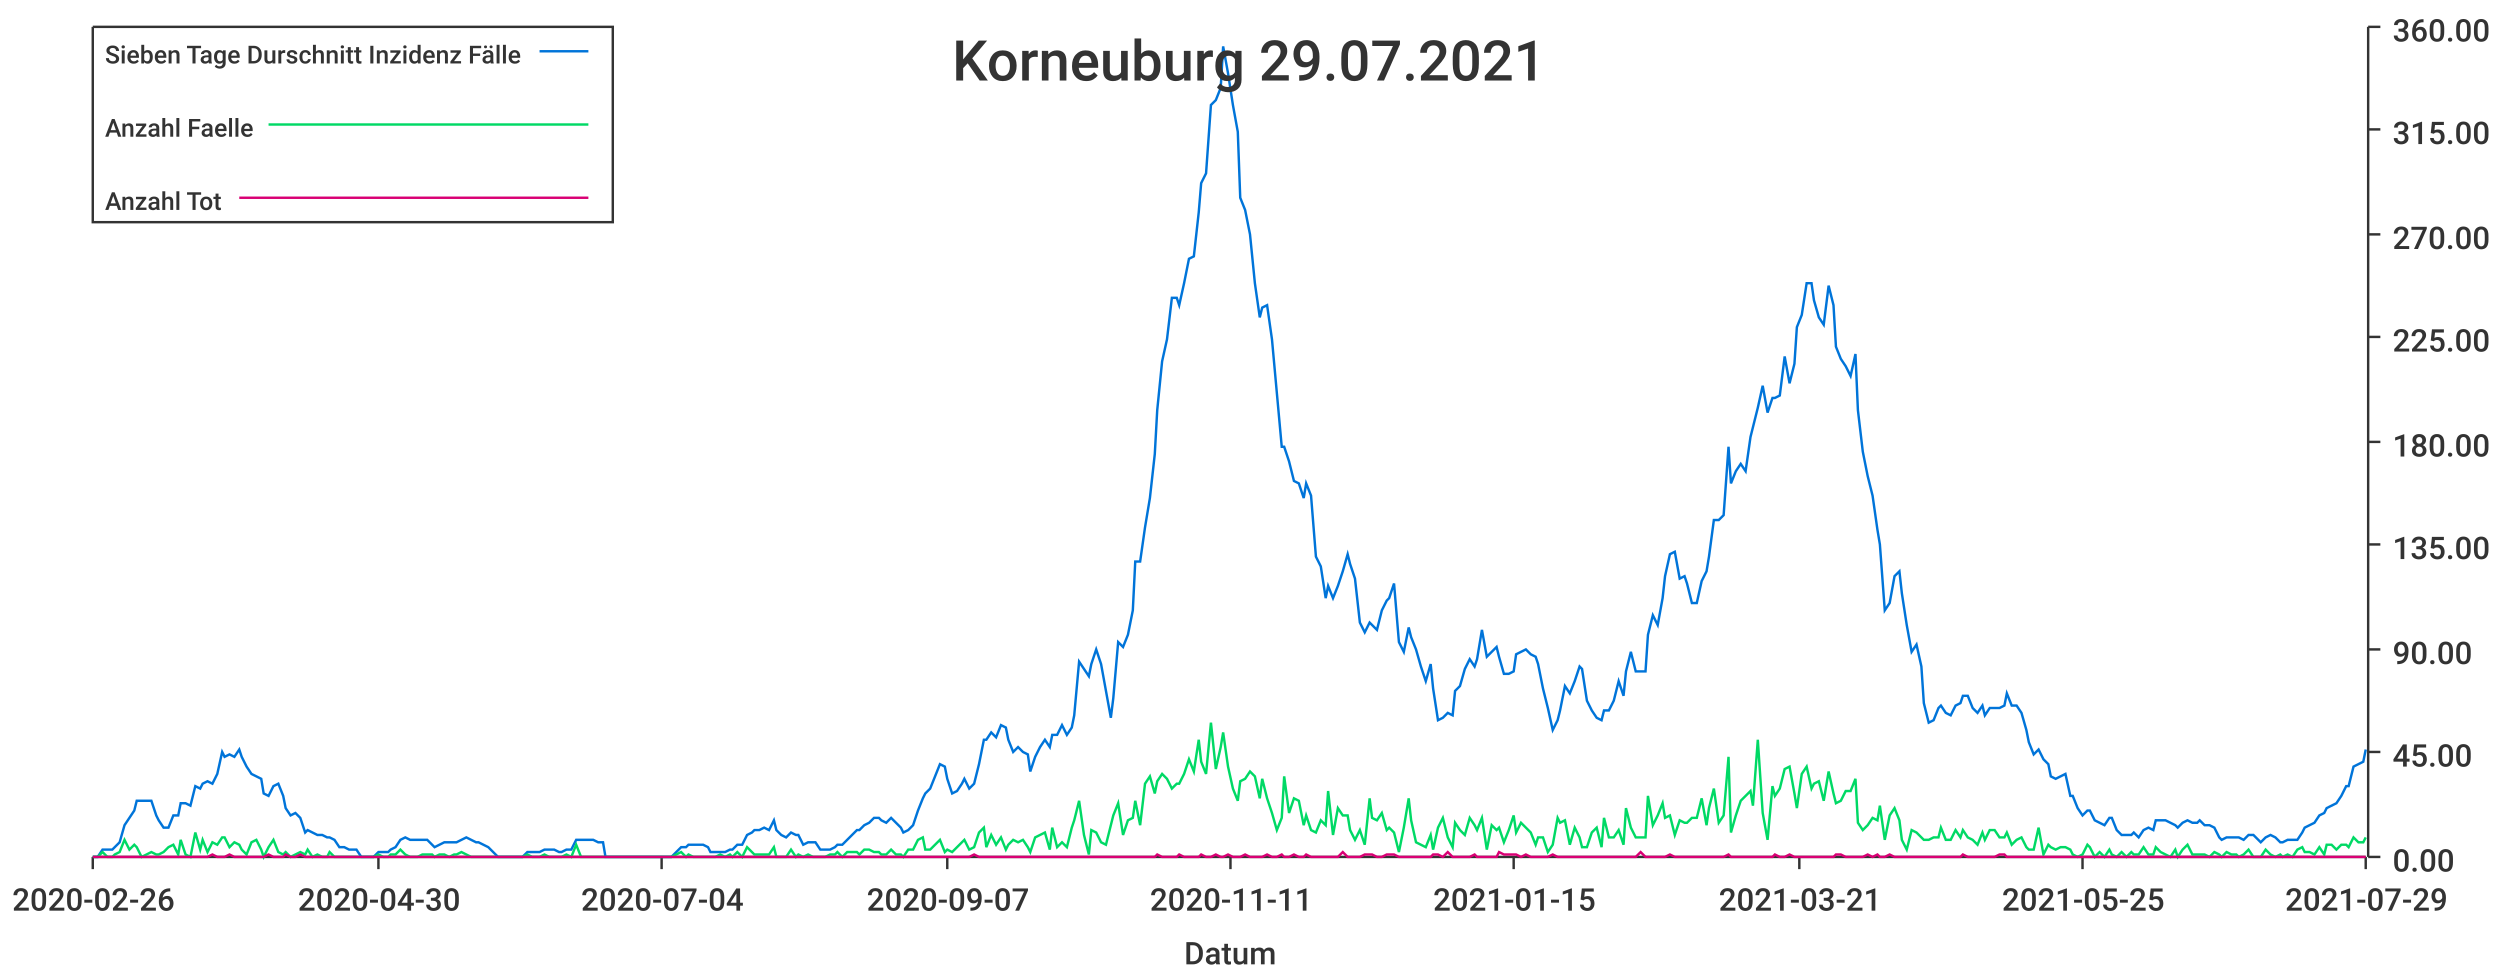
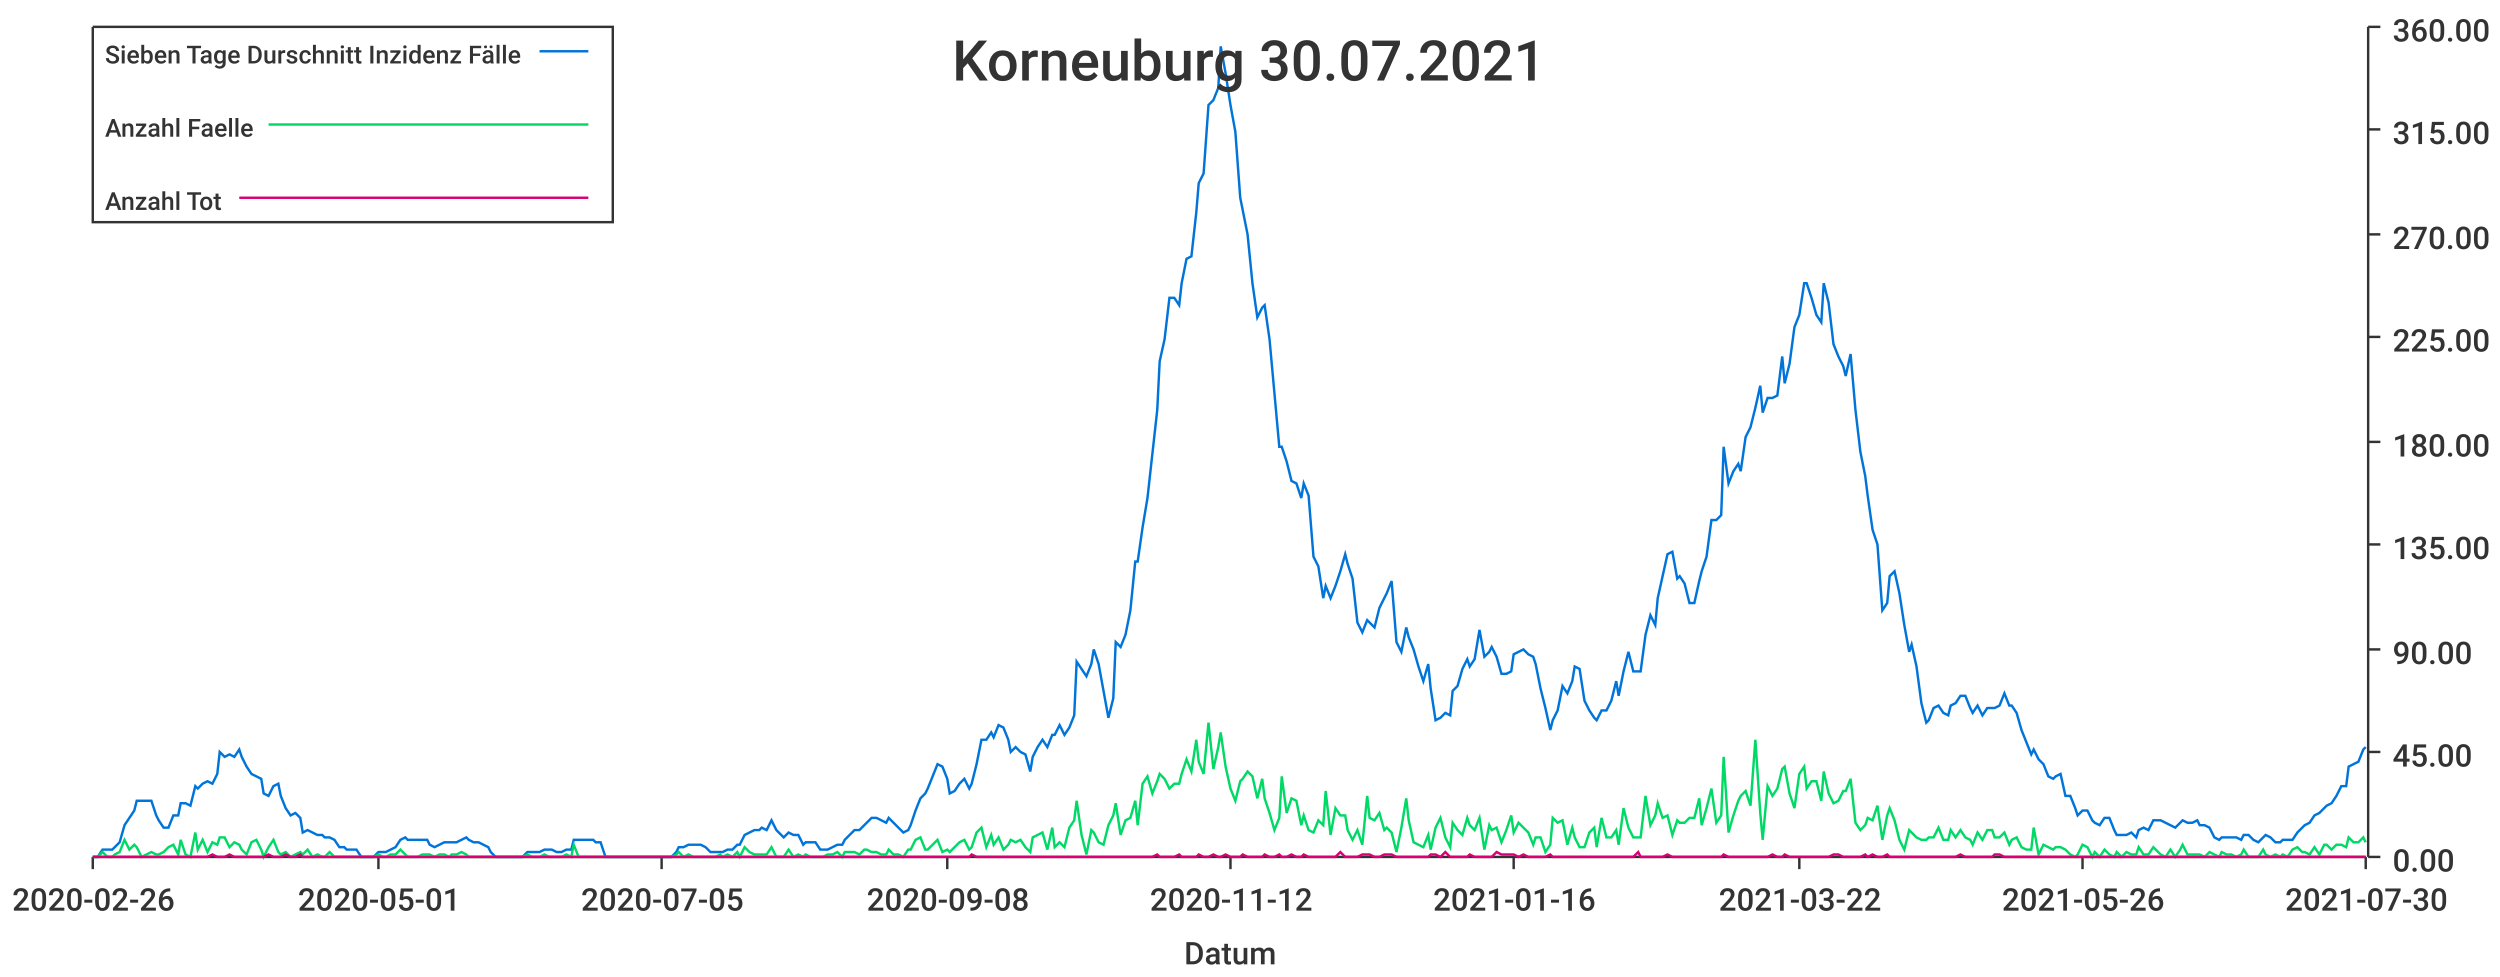
<svg xmlns="http://www.w3.org/2000/svg" width="1024" height="400">\n<path d="M 0 0 L 1024 0 L 1024 400 L 0 400 L 0 0" style="stroke-width:0;stroke:rgba(255,255,255,1.0);fill:rgba(255,255,255,1.0)" />
  <path d="M 38 11 L 969 11 L 969 351 L 38 351 L 38 11" style="stroke-width:0;stroke:rgba(255,255,255,1.0);fill:rgba(255,255,255,1.0)" />
  <path d="M 38 351 L 969 351" style="stroke-width:1;stroke:rgba(51,51,51,1.0);fill:none" />
  <path d="M 38 351 L 38 356" style="stroke-width:1;stroke:rgba(51,51,51,1.0);fill:none" />
  <text x="5" y="373" style="stroke-width:0;stroke:none;fill:rgba(51,51,51,1.0);font-size:12.8px;font-family:'Roboto Medium',sans-serif">2020-02-26</text>
  <path d="M 155 351 L 155 356" style="stroke-width:1;stroke:rgba(51,51,51,1.0);fill:none" />
-   <text x="122" y="373" style="stroke-width:0;stroke:none;fill:rgba(51,51,51,1.0);font-size:12.8px;font-family:'Roboto Medium',sans-serif">2020-04-30</text>
+   <text x="122" y="373" style="stroke-width:0;stroke:none;fill:rgba(51,51,51,1.0);font-size:12.8px;font-family:'Roboto Medium',sans-serif">2020-05-01</text>
  <path d="M 271 351 L 271 356" style="stroke-width:1;stroke:rgba(51,51,51,1.0);fill:none" />
-   <text x="238" y="373" style="stroke-width:0;stroke:none;fill:rgba(51,51,51,1.0);font-size:12.8px;font-family:'Roboto Medium',sans-serif">2020-07-04</text>
+   <text x="238" y="373" style="stroke-width:0;stroke:none;fill:rgba(51,51,51,1.0);font-size:12.8px;font-family:'Roboto Medium',sans-serif">2020-07-05</text>
  <path d="M 388 351 L 388 356" style="stroke-width:1;stroke:rgba(51,51,51,1.0);fill:none" />
-   <text x="355" y="373" style="stroke-width:0;stroke:none;fill:rgba(51,51,51,1.0);font-size:12.8px;font-family:'Roboto Medium',sans-serif">2020-09-07</text>
+   <text x="355" y="373" style="stroke-width:0;stroke:none;fill:rgba(51,51,51,1.0);font-size:12.8px;font-family:'Roboto Medium',sans-serif">2020-09-08</text>
  <path d="M 504 351 L 504 356" style="stroke-width:1;stroke:rgba(51,51,51,1.0);fill:none" />
-   <text x="471" y="373" style="stroke-width:0;stroke:none;fill:rgba(51,51,51,1.0);font-size:12.8px;font-family:'Roboto Medium',sans-serif">2020-11-11</text>
+   <text x="471" y="373" style="stroke-width:0;stroke:none;fill:rgba(51,51,51,1.0);font-size:12.8px;font-family:'Roboto Medium',sans-serif">2020-11-12</text>
  <path d="M 620 351 L 620 356" style="stroke-width:1;stroke:rgba(51,51,51,1.0);fill:none" />
-   <text x="587" y="373" style="stroke-width:0;stroke:none;fill:rgba(51,51,51,1.0);font-size:12.8px;font-family:'Roboto Medium',sans-serif">2021-01-15</text>
+   <text x="587" y="373" style="stroke-width:0;stroke:none;fill:rgba(51,51,51,1.0);font-size:12.8px;font-family:'Roboto Medium',sans-serif">2021-01-16</text>
  <path d="M 737 351 L 737 356" style="stroke-width:1;stroke:rgba(51,51,51,1.0);fill:none" />
-   <text x="704" y="373" style="stroke-width:0;stroke:none;fill:rgba(51,51,51,1.0);font-size:12.8px;font-family:'Roboto Medium',sans-serif">2021-03-21</text>
+   <text x="704" y="373" style="stroke-width:0;stroke:none;fill:rgba(51,51,51,1.0);font-size:12.8px;font-family:'Roboto Medium',sans-serif">2021-03-22</text>
  <path d="M 853 351 L 853 356" style="stroke-width:1;stroke:rgba(51,51,51,1.0);fill:none" />
-   <text x="820" y="373" style="stroke-width:0;stroke:none;fill:rgba(51,51,51,1.0);font-size:12.8px;font-family:'Roboto Medium',sans-serif">2021-05-25</text>
+   <text x="820" y="373" style="stroke-width:0;stroke:none;fill:rgba(51,51,51,1.0);font-size:12.8px;font-family:'Roboto Medium',sans-serif">2021-05-26</text>
  <path d="M 969 351 L 969 356" style="stroke-width:1;stroke:rgba(51,51,51,1.0);fill:none" />
-   <text x="936" y="373" style="stroke-width:0;stroke:none;fill:rgba(51,51,51,1.0);font-size:12.8px;font-family:'Roboto Medium',sans-serif">2021-07-29</text>
+   <text x="936" y="373" style="stroke-width:0;stroke:none;fill:rgba(51,51,51,1.0);font-size:12.8px;font-family:'Roboto Medium',sans-serif">2021-07-30</text>
  <text x="485" y="395" style="stroke-width:0;stroke:none;fill:rgba(51,51,51,1.0);font-size:12.8px;font-family:'Roboto Medium',sans-serif">Datum</text>
  <path d="M 970 351 L 970 11" style="stroke-width:1;stroke:rgba(51,51,51,1.0);fill:none" />
  <path d="M 970 351 L 975 351" style="stroke-width:1;stroke:rgba(51,51,51,1.0);fill:none" />
  <text x="980" y="357" style="stroke-width:0;stroke:none;fill:rgba(51,51,51,1.0);font-size:12.8px;font-family:'Roboto Medium',sans-serif">0.00</text>
  <path d="M 970 308 L 975 308" style="stroke-width:1;stroke:rgba(51,51,51,1.0);fill:none" />
  <text x="980" y="314" style="stroke-width:0;stroke:none;fill:rgba(51,51,51,1.0);font-size:12.8px;font-family:'Roboto Medium',sans-serif">45.00</text>
  <path d="M 970 266 L 975 266" style="stroke-width:1;stroke:rgba(51,51,51,1.0);fill:none" />
  <text x="980" y="272" style="stroke-width:0;stroke:none;fill:rgba(51,51,51,1.0);font-size:12.8px;font-family:'Roboto Medium',sans-serif">90.00</text>
  <path d="M 970 223 L 975 223" style="stroke-width:1;stroke:rgba(51,51,51,1.0);fill:none" />
  <text x="980" y="229" style="stroke-width:0;stroke:none;fill:rgba(51,51,51,1.0);font-size:12.8px;font-family:'Roboto Medium',sans-serif">135.00</text>
  <path d="M 970 181 L 975 181" style="stroke-width:1;stroke:rgba(51,51,51,1.0);fill:none" />
  <text x="980" y="187" style="stroke-width:0;stroke:none;fill:rgba(51,51,51,1.0);font-size:12.8px;font-family:'Roboto Medium',sans-serif">180.00</text>
  <path d="M 970 138 L 975 138" style="stroke-width:1;stroke:rgba(51,51,51,1.0);fill:none" />
  <text x="980" y="144" style="stroke-width:0;stroke:none;fill:rgba(51,51,51,1.0);font-size:12.8px;font-family:'Roboto Medium',sans-serif">225.00</text>
  <path d="M 970 96 L 975 96" style="stroke-width:1;stroke:rgba(51,51,51,1.0);fill:none" />
  <text x="980" y="102" style="stroke-width:0;stroke:none;fill:rgba(51,51,51,1.0);font-size:12.8px;font-family:'Roboto Medium',sans-serif">270.00</text>
  <path d="M 970 53 L 975 53" style="stroke-width:1;stroke:rgba(51,51,51,1.0);fill:none" />
  <text x="980" y="59" style="stroke-width:0;stroke:none;fill:rgba(51,51,51,1.0);font-size:12.8px;font-family:'Roboto Medium',sans-serif">315.00</text>
  <path d="M 970 11 L 975 11" style="stroke-width:1;stroke:rgba(51,51,51,1.0);fill:none" />
  <text x="980" y="17" style="stroke-width:0;stroke:none;fill:rgba(51,51,51,1.0);font-size:12.8px;font-family:'Roboto Medium',sans-serif">360.00</text>
-   <path d="M 38 351 L 40 351 L 42 348 L 44 348 L 46 348 L 47 347 L 49 345 L 51 338 L 53 335 L 55 332 L 56 328 L 58 328 L 60 328 L 62 328 L 64 334 L 65 336 L 67 339 L 69 339 L 71 334 L 73 334 L 74 329 L 76 329 L 78 330 L 80 322 L 82 323 L 83 321 L 85 320 L 87 321 L 89 317 L 91 308 L 92 310 L 94 309 L 96 310 L 98 307 L 99 310 L 101 314 L 103 317 L 105 318 L 107 319 L 108 325 L 110 326 L 112 322 L 114 321 L 116 326 L 117 331 L 119 334 L 121 333 L 123 335 L 125 341 L 126 340 L 128 341 L 130 342 L 132 342 L 134 343 L 135 343 L 137 344 L 139 347 L 141 347 L 143 348 L 144 348 L 146 348 L 148 351 L 150 351 L 152 351 L 153 351 L 155 349 L 157 349 L 159 349 L 160 348 L 162 347 L 164 344 L 166 343 L 168 344 L 169 344 L 171 344 L 173 344 L 175 344 L 177 346 L 178 347 L 180 346 L 182 345 L 184 345 L 186 345 L 187 345 L 189 344 L 191 343 L 193 344 L 195 345 L 196 345 L 198 346 L 200 347 L 202 349 L 204 351 L 205 351 L 207 351 L 209 351 L 211 351 L 213 351 L 214 351 L 216 349 L 218 349 L 220 349 L 221 349 L 223 348 L 225 348 L 227 348 L 229 349 L 230 349 L 232 348 L 234 348 L 236 344 L 238 344 L 239 344 L 241 344 L 243 344 L 245 345 L 247 345 L 248 351 L 250 351 L 252 351 L 254 351 L 256 351 L 257 351 L 259 351 L 261 351 L 263 351 L 265 351 L 266 351 L 268 351 L 270 351 L 272 351 L 273 351 L 275 351 L 277 349 L 279 347 L 281 347 L 282 346 L 284 346 L 286 346 L 288 346 L 290 347 L 291 349 L 293 349 L 295 349 L 297 349 L 299 348 L 300 348 L 302 346 L 304 346 L 306 342 L 308 341 L 309 340 L 311 340 L 313 339 L 315 340 L 317 336 L 318 340 L 320 342 L 322 343 L 324 341 L 326 342 L 327 342 L 329 346 L 331 345 L 333 345 L 334 345 L 336 348 L 338 348 L 340 348 L 342 347 L 343 346 L 345 346 L 347 344 L 349 342 L 351 340 L 352 340 L 354 338 L 356 337 L 358 335 L 360 335 L 361 336 L 363 337 L 365 335 L 367 337 L 369 339 L 370 341 L 372 340 L 374 338 L 376 332 L 378 327 L 379 325 L 381 323 L 383 318 L 385 313 L 387 314 L 388 319 L 390 325 L 392 324 L 394 321 L 395 319 L 397 323 L 399 321 L 401 313 L 403 303 L 404 303 L 406 300 L 408 302 L 410 297 L 412 298 L 413 303 L 415 308 L 417 306 L 419 308 L 421 309 L 422 316 L 424 310 L 426 306 L 428 303 L 430 306 L 431 301 L 433 301 L 435 297 L 437 301 L 439 298 L 440 293 L 442 271 L 444 274 L 446 277 L 447 272 L 449 266 L 451 272 L 453 283 L 455 294 L 456 286 L 458 263 L 460 265 L 462 260 L 464 250 L 465 230 L 467 230 L 469 216 L 471 204 L 473 186 L 474 168 L 476 148 L 478 139 L 480 122 L 482 122 L 483 125 L 485 116 L 487 106 L 489 105 L 491 87 L 492 75 L 494 71 L 496 43 L 498 41 L 500 36 L 501 19 L 503 30 L 505 43 L 507 54 L 508 81 L 510 86 L 512 96 L 514 116 L 516 130 L 517 126 L 519 125 L 521 139 L 523 161 L 525 183 L 526 183 L 528 189 L 530 197 L 532 198 L 534 204 L 535 198 L 537 203 L 539 228 L 541 232 L 543 245 L 544 240 L 546 245 L 548 240 L 550 234 L 552 227 L 553 231 L 555 237 L 557 255 L 559 259 L 561 255 L 562 256 L 564 258 L 566 250 L 568 246 L 569 245 L 571 239 L 573 263 L 575 267 L 577 257 L 578 261 L 580 266 L 582 273 L 584 279 L 586 272 L 587 282 L 589 295 L 591 294 L 593 292 L 595 293 L 596 283 L 598 281 L 600 274 L 602 270 L 604 273 L 605 270 L 607 258 L 609 269 L 611 267 L 613 265 L 614 269 L 616 276 L 618 276 L 620 275 L 621 268 L 623 267 L 625 266 L 627 268 L 629 269 L 630 272 L 632 282 L 634 290 L 636 299 L 638 295 L 639 291 L 641 281 L 643 284 L 645 279 L 647 273 L 648 274 L 650 287 L 652 291 L 654 294 L 656 295 L 657 291 L 659 291 L 661 287 L 663 279 L 665 285 L 666 275 L 668 267 L 670 275 L 672 275 L 674 275 L 675 260 L 677 252 L 679 256 L 681 245 L 682 236 L 684 227 L 686 226 L 688 237 L 690 236 L 691 239 L 693 247 L 695 247 L 697 238 L 699 234 L 700 228 L 702 213 L 704 213 L 706 211 L 708 183 L 709 198 L 711 193 L 713 190 L 715 193 L 717 179 L 718 175 L 720 167 L 722 158 L 724 169 L 726 163 L 727 163 L 729 162 L 731 146 L 733 157 L 735 149 L 736 134 L 738 129 L 740 116 L 742 116 L 743 123 L 745 130 L 747 133 L 749 117 L 751 125 L 752 142 L 754 147 L 756 150 L 758 154 L 760 145 L 761 168 L 763 185 L 765 195 L 767 203 L 769 217 L 770 223 L 772 250 L 774 247 L 776 236 L 778 234 L 779 243 L 781 256 L 783 267 L 785 264 L 787 273 L 788 288 L 790 296 L 792 295 L 794 290 L 795 289 L 797 292 L 799 293 L 801 289 L 803 288 L 804 285 L 806 285 L 808 290 L 810 292 L 812 289 L 813 293 L 815 290 L 817 290 L 819 290 L 821 289 L 822 284 L 824 289 L 826 289 L 828 292 L 830 299 L 831 304 L 833 309 L 835 307 L 837 311 L 839 313 L 840 318 L 842 319 L 844 318 L 846 317 L 848 326 L 849 326 L 851 331 L 853 334 L 855 332 L 856 332 L 858 336 L 860 337 L 862 338 L 864 335 L 865 335 L 867 340 L 869 342 L 871 342 L 873 342 L 874 341 L 876 343 L 878 340 L 880 339 L 882 340 L 883 336 L 885 336 L 887 336 L 889 337 L 891 338 L 892 339 L 894 337 L 896 336 L 898 337 L 900 337 L 901 336 L 903 338 L 905 338 L 907 339 L 909 343 L 910 344 L 912 343 L 914 343 L 916 343 L 917 343 L 919 344 L 921 342 L 923 342 L 925 344 L 926 345 L 928 343 L 930 342 L 932 343 L 934 345 L 935 345 L 937 344 L 939 344 L 941 344 L 943 341 L 944 339 L 946 338 L 948 337 L 950 334 L 952 333 L 953 331 L 955 330 L 957 329 L 959 326 L 961 322 L 962 322 L 964 314 L 966 313 L 968 312 L 969 307" style="stroke-width:1;stroke:rgba(0,116,217,1.0);fill:none" />
-   <path d="M 38 351 L 40 351 L 42 349 L 44 351 L 46 351 L 47 350 L 49 349 L 51 344 L 53 348 L 55 346 L 56 347 L 58 351 L 60 350 L 62 349 L 64 350 L 65 350 L 67 349 L 69 347 L 71 346 L 73 350 L 74 344 L 76 350 L 78 351 L 80 341 L 82 348 L 83 344 L 85 349 L 87 345 L 89 346 L 91 343 L 92 343 L 94 347 L 96 345 L 98 346 L 99 348 L 101 350 L 103 345 L 105 344 L 107 348 L 108 351 L 110 347 L 112 344 L 114 349 L 116 350 L 117 349 L 119 351 L 121 350 L 123 349 L 125 350 L 126 348 L 128 351 L 130 350 L 132 351 L 134 351 L 135 349 L 137 351 L 139 351 L 141 351 L 143 351 L 144 351 L 146 351 L 148 351 L 150 351 L 152 351 L 153 351 L 155 350 L 157 351 L 159 351 L 160 350 L 162 350 L 164 348 L 166 350 L 168 351 L 169 351 L 171 351 L 173 350 L 175 350 L 177 350 L 178 351 L 180 350 L 182 350 L 184 351 L 186 350 L 187 350 L 189 349 L 191 350 L 193 351 L 195 351 L 196 351 L 198 351 L 200 351 L 202 351 L 204 351 L 205 351 L 207 351 L 209 351 L 211 351 L 213 351 L 214 351 L 216 350 L 218 351 L 220 351 L 221 351 L 223 350 L 225 351 L 227 351 L 229 351 L 230 351 L 232 350 L 234 351 L 236 346 L 238 351 L 239 351 L 241 351 L 243 351 L 245 351 L 247 351 L 248 351 L 250 351 L 252 351 L 254 351 L 256 351 L 257 351 L 259 351 L 261 351 L 263 351 L 265 351 L 266 351 L 268 351 L 270 351 L 272 351 L 273 351 L 275 351 L 277 350 L 279 349 L 281 351 L 282 350 L 284 351 L 286 351 L 288 351 L 290 351 L 291 351 L 293 351 L 295 350 L 297 351 L 299 350 L 300 351 L 302 349 L 304 351 L 306 347 L 308 349 L 309 350 L 311 350 L 313 350 L 315 350 L 317 347 L 318 351 L 320 351 L 322 351 L 324 348 L 326 351 L 327 350 L 329 351 L 331 350 L 333 351 L 334 351 L 336 351 L 338 351 L 340 350 L 342 350 L 343 349 L 345 351 L 347 349 L 349 349 L 351 349 L 352 350 L 354 348 L 356 348 L 358 349 L 360 349 L 361 350 L 363 350 L 365 348 L 367 350 L 369 350 L 370 351 L 372 348 L 374 348 L 376 344 L 378 343 L 379 348 L 381 348 L 383 346 L 385 344 L 387 349 L 388 348 L 390 349 L 392 347 L 394 345 L 395 344 L 397 348 L 399 347 L 401 341 L 403 339 L 404 347 L 406 342 L 408 346 L 410 343 L 412 348 L 413 346 L 415 344 L 417 345 L 419 344 L 421 347 L 422 349 L 424 343 L 426 342 L 428 341 L 430 348 L 431 339 L 433 347 L 435 345 L 437 347 L 439 339 L 440 336 L 442 328 L 444 342 L 446 350 L 447 340 L 449 341 L 451 345 L 453 346 L 455 338 L 456 334 L 458 329 L 460 342 L 462 336 L 464 335 L 465 328 L 467 338 L 469 321 L 471 318 L 473 325 L 474 320 L 476 317 L 478 319 L 480 323 L 482 321 L 483 321 L 485 317 L 487 311 L 489 316 L 491 303 L 492 312 L 494 317 L 496 296 L 498 315 L 500 306 L 501 300 L 503 314 L 505 323 L 507 328 L 508 320 L 510 319 L 512 316 L 514 318 L 516 327 L 517 319 L 519 327 L 521 333 L 523 340 L 525 335 L 526 318 L 528 333 L 530 327 L 532 328 L 534 338 L 535 334 L 537 340 L 539 341 L 541 336 L 543 338 L 544 324 L 546 342 L 548 331 L 550 334 L 552 334 L 553 340 L 555 344 L 557 340 L 559 346 L 561 327 L 562 335 L 564 336 L 566 333 L 568 340 L 569 339 L 571 341 L 573 349 L 575 339 L 577 327 L 578 336 L 580 345 L 582 346 L 584 347 L 586 342 L 587 348 L 589 339 L 591 335 L 593 343 L 595 347 L 596 337 L 598 340 L 600 342 L 602 335 L 604 338 L 605 340 L 607 335 L 609 348 L 611 338 L 613 340 L 614 339 L 616 345 L 618 340 L 620 334 L 621 341 L 623 337 L 625 339 L 627 341 L 629 346 L 630 343 L 632 343 L 634 349 L 636 346 L 638 335 L 639 337 L 641 336 L 643 346 L 645 339 L 647 343 L 648 347 L 650 347 L 652 341 L 654 339 L 656 347 L 657 335 L 659 343 L 661 343 L 663 340 L 665 346 L 666 331 L 668 339 L 670 343 L 672 343 L 674 343 L 675 326 L 677 338 L 679 334 L 681 329 L 682 335 L 684 334 L 686 342 L 688 336 L 690 337 L 691 337 L 693 335 L 695 335 L 697 327 L 699 338 L 700 331 L 702 323 L 704 337 L 706 334 L 708 310 L 709 341 L 711 334 L 713 328 L 715 326 L 717 324 L 718 330 L 720 303 L 722 333 L 724 344 L 726 322 L 727 326 L 729 323 L 731 315 L 733 314 L 735 325 L 736 331 L 738 317 L 740 314 L 742 323 L 743 321 L 745 320 L 747 328 L 749 316 L 751 325 L 752 329 L 754 328 L 756 324 L 758 324 L 760 319 L 761 337 L 763 340 L 765 338 L 767 335 L 769 336 L 770 330 L 772 344 L 774 334 L 776 331 L 778 336 L 779 344 L 781 348 L 783 340 L 785 341 L 787 343 L 788 344 L 790 344 L 792 343 L 794 343 L 795 339 L 797 344 L 799 344 L 801 340 L 803 343 L 804 340 L 806 343 L 808 344 L 810 346 L 812 341 L 813 344 L 815 340 L 817 340 L 819 343 L 821 343 L 822 341 L 824 346 L 826 344 L 828 343 L 830 347 L 831 348 L 833 348 L 835 339 L 837 350 L 839 346 L 840 347 L 842 348 L 844 347 L 846 347 L 848 348 L 849 350 L 851 351 L 853 350 L 855 346 L 856 347 L 858 351 L 860 349 L 862 351 L 864 348 L 865 350 L 867 351 L 869 349 L 871 351 L 873 349 L 874 350 L 876 350 L 878 347 L 880 350 L 882 350 L 883 347 L 885 349 L 887 350 L 889 351 L 891 348 L 892 351 L 894 348 L 896 346 L 898 350 L 900 350 L 901 350 L 903 350 L 905 351 L 907 349 L 909 350 L 910 351 L 912 349 L 914 350 L 916 350 L 917 351 L 919 350 L 921 348 L 923 351 L 925 351 L 926 351 L 928 348 L 930 350 L 932 351 L 934 350 L 935 351 L 937 350 L 939 351 L 941 348 L 943 347 L 944 349 L 946 349 L 948 350 L 950 347 L 952 350 L 953 346 L 955 346 L 957 348 L 959 346 L 961 346 L 962 347 L 964 343 L 966 345 L 968 345 L 969 343" style="stroke-width:1;stroke:rgba(0,217,101,1.0);fill:none" />
-   <path d="M 38 351 L 40 351 L 42 351 L 44 351 L 46 351 L 47 351 L 49 351 L 51 351 L 53 351 L 55 351 L 56 351 L 58 351 L 60 351 L 62 351 L 64 351 L 65 351 L 67 351 L 69 351 L 71 351 L 73 351 L 74 351 L 76 351 L 78 351 L 80 351 L 82 351 L 83 351 L 85 351 L 87 350 L 89 351 L 91 351 L 92 351 L 94 350 L 96 351 L 98 351 L 99 351 L 101 351 L 103 351 L 105 351 L 107 351 L 108 351 L 110 350 L 112 351 L 114 351 L 116 351 L 117 350 L 119 351 L 121 351 L 123 350 L 125 351 L 126 351 L 128 351 L 130 351 L 132 351 L 134 351 L 135 351 L 137 351 L 139 351 L 141 351 L 143 351 L 144 351 L 146 351 L 148 351 L 150 351 L 152 351 L 153 351 L 155 351 L 157 351 L 159 351 L 160 351 L 162 351 L 164 351 L 166 351 L 168 351 L 169 351 L 171 351 L 173 351 L 175 351 L 177 351 L 178 351 L 180 351 L 182 351 L 184 351 L 186 351 L 187 351 L 189 351 L 191 351 L 193 351 L 195 351 L 196 351 L 198 351 L 200 351 L 202 351 L 204 351 L 205 351 L 207 351 L 209 351 L 211 351 L 213 351 L 214 351 L 216 351 L 218 351 L 220 351 L 221 351 L 223 351 L 225 351 L 227 351 L 229 351 L 230 351 L 232 351 L 234 351 L 236 351 L 238 351 L 239 351 L 241 351 L 243 351 L 245 351 L 247 351 L 248 351 L 250 351 L 252 351 L 254 351 L 256 351 L 257 351 L 259 351 L 261 351 L 263 351 L 265 351 L 266 351 L 268 351 L 270 351 L 272 351 L 273 351 L 275 351 L 277 351 L 279 351 L 281 351 L 282 351 L 284 351 L 286 351 L 288 351 L 290 351 L 291 351 L 293 351 L 295 351 L 297 351 L 299 351 L 300 351 L 302 351 L 304 351 L 306 351 L 308 351 L 309 351 L 311 351 L 313 351 L 315 351 L 317 351 L 318 351 L 320 351 L 322 351 L 324 351 L 326 351 L 327 351 L 329 351 L 331 351 L 333 351 L 334 351 L 336 351 L 338 351 L 340 351 L 342 351 L 343 351 L 345 351 L 347 351 L 349 351 L 351 351 L 352 351 L 354 351 L 356 351 L 358 351 L 360 351 L 361 351 L 363 351 L 365 351 L 367 351 L 369 351 L 370 351 L 372 351 L 374 351 L 376 351 L 378 351 L 379 351 L 381 351 L 383 351 L 385 351 L 387 351 L 388 351 L 390 351 L 392 351 L 394 351 L 395 351 L 397 351 L 399 350 L 401 351 L 403 351 L 404 351 L 406 351 L 408 351 L 410 351 L 412 351 L 413 351 L 415 351 L 417 351 L 419 351 L 421 351 L 422 351 L 424 351 L 426 351 L 428 351 L 430 351 L 431 351 L 433 351 L 435 351 L 437 351 L 439 351 L 440 351 L 442 351 L 444 351 L 446 351 L 447 351 L 449 351 L 451 351 L 453 351 L 455 351 L 456 351 L 458 351 L 460 351 L 462 351 L 464 351 L 465 351 L 467 351 L 469 351 L 471 351 L 473 351 L 474 350 L 476 351 L 478 351 L 480 351 L 482 351 L 483 350 L 485 351 L 487 351 L 489 351 L 491 351 L 492 350 L 494 351 L 496 351 L 498 350 L 500 351 L 501 351 L 503 350 L 505 351 L 507 351 L 508 351 L 510 350 L 512 351 L 514 351 L 516 351 L 517 351 L 519 350 L 521 351 L 523 351 L 525 350 L 526 351 L 528 351 L 530 350 L 532 351 L 534 351 L 535 350 L 537 351 L 539 351 L 541 351 L 543 351 L 544 351 L 546 351 L 548 351 L 550 349 L 552 351 L 553 351 L 555 351 L 557 351 L 559 350 L 561 350 L 562 350 L 564 351 L 566 351 L 568 350 L 569 350 L 571 350 L 573 351 L 575 351 L 577 351 L 578 351 L 580 351 L 582 351 L 584 351 L 586 351 L 587 350 L 589 350 L 591 351 L 593 349 L 595 351 L 596 351 L 598 351 L 600 351 L 602 351 L 604 350 L 605 351 L 607 351 L 609 351 L 611 351 L 613 351 L 614 349 L 616 350 L 618 350 L 620 350 L 621 350 L 623 351 L 625 350 L 627 351 L 629 351 L 630 351 L 632 351 L 634 351 L 636 350 L 638 351 L 639 351 L 641 351 L 643 351 L 645 351 L 647 351 L 648 351 L 650 351 L 652 351 L 654 351 L 656 351 L 657 351 L 659 351 L 661 351 L 663 351 L 665 351 L 666 351 L 668 351 L 670 351 L 672 349 L 674 351 L 675 351 L 677 351 L 679 351 L 681 351 L 682 351 L 684 350 L 686 351 L 688 351 L 690 351 L 691 351 L 693 351 L 695 351 L 697 351 L 699 351 L 700 351 L 702 351 L 704 351 L 706 351 L 708 350 L 709 351 L 711 351 L 713 351 L 715 351 L 717 351 L 718 351 L 720 351 L 722 351 L 724 351 L 726 351 L 727 350 L 729 351 L 731 351 L 733 350 L 735 351 L 736 351 L 738 351 L 740 351 L 742 351 L 743 351 L 745 351 L 747 351 L 749 351 L 751 351 L 752 350 L 754 350 L 756 351 L 758 351 L 760 351 L 761 351 L 763 351 L 765 350 L 767 351 L 769 350 L 770 351 L 772 351 L 774 350 L 776 351 L 778 351 L 779 351 L 781 351 L 783 351 L 785 351 L 787 351 L 788 351 L 790 351 L 792 351 L 794 351 L 795 351 L 797 351 L 799 351 L 801 351 L 803 351 L 804 350 L 806 351 L 808 351 L 810 351 L 812 351 L 813 351 L 815 351 L 817 351 L 819 350 L 821 350 L 822 351 L 824 351 L 826 351 L 828 351 L 830 351 L 831 351 L 833 351 L 835 351 L 837 351 L 839 351 L 840 351 L 842 351 L 844 351 L 846 351 L 848 351 L 849 351 L 851 351 L 853 351 L 855 351 L 856 351 L 858 351 L 860 351 L 862 351 L 864 351 L 865 351 L 867 351 L 869 351 L 871 351 L 873 351 L 874 351 L 876 351 L 878 351 L 880 351 L 882 351 L 883 351 L 885 351 L 887 351 L 889 351 L 891 351 L 892 351 L 894 351 L 896 351 L 898 351 L 900 351 L 901 351 L 903 351 L 905 351 L 907 351 L 909 351 L 910 351 L 912 351 L 914 351 L 916 351 L 917 351 L 919 351 L 921 351 L 923 351 L 925 351 L 926 351 L 928 351 L 930 351 L 932 351 L 934 351 L 935 351 L 937 351 L 939 351 L 941 351 L 943 351 L 944 351 L 946 351 L 948 351 L 950 351 L 952 351 L 953 351 L 955 351 L 957 351 L 959 351 L 961 351 L 962 351 L 964 351 L 966 351 L 968 351 L 969 351" style="stroke-width:1;stroke:rgba(217,0,116,1.0);fill:none" />
-   <text x="390" y="33" style="stroke-width:0;stroke:none;fill:rgba(51,51,51,1.0);font-size:23.0px;font-family:'Roboto Medium',sans-serif">Korneuburg 29.07.2021</text>
+   <path d="M 38 351 L 40 351 L 42 348 L 44 348 L 46 348 L 47 347 L 49 345 L 51 338 L 53 335 L 55 332 L 56 328 L 58 328 L 60 328 L 62 328 L 64 334 L 65 336 L 67 339 L 69 339 L 71 334 L 73 334 L 74 329 L 76 329 L 78 330 L 80 322 L 81 323 L 83 321 L 85 320 L 87 321 L 89 317 L 90 308 L 92 310 L 94 309 L 96 310 L 98 307 L 99 310 L 101 314 L 103 317 L 105 318 L 107 319 L 108 325 L 110 326 L 112 322 L 114 321 L 115 326 L 117 331 L 119 334 L 121 333 L 123 335 L 124 341 L 126 340 L 128 341 L 130 342 L 132 342 L 133 343 L 135 343 L 137 344 L 139 347 L 141 347 L 142 348 L 144 348 L 146 348 L 148 351 L 150 351 L 151 351 L 153 351 L 155 349 L 157 349 L 158 349 L 160 348 L 162 347 L 164 344 L 166 343 L 167 344 L 169 344 L 171 344 L 173 344 L 175 344 L 176 346 L 178 347 L 180 346 L 182 345 L 184 345 L 185 345 L 187 345 L 189 344 L 191 343 L 192 344 L 194 345 L 196 345 L 198 346 L 200 347 L 201 349 L 203 351 L 205 351 L 207 351 L 209 351 L 210 351 L 212 351 L 214 351 L 216 349 L 218 349 L 219 349 L 221 349 L 223 348 L 225 348 L 226 348 L 228 349 L 230 349 L 232 348 L 234 348 L 235 344 L 237 344 L 239 344 L 241 344 L 243 344 L 244 345 L 246 345 L 248 351 L 250 351 L 252 351 L 253 351 L 255 351 L 257 351 L 259 351 L 261 351 L 262 351 L 264 351 L 266 351 L 268 351 L 269 351 L 271 351 L 273 351 L 275 351 L 277 349 L 278 347 L 280 347 L 282 346 L 284 346 L 286 346 L 287 346 L 289 347 L 291 349 L 293 349 L 295 349 L 296 349 L 298 348 L 300 348 L 302 346 L 303 346 L 305 342 L 307 341 L 309 340 L 311 340 L 312 339 L 314 340 L 316 336 L 318 340 L 320 342 L 321 343 L 323 341 L 325 342 L 327 342 L 329 346 L 330 345 L 332 345 L 334 345 L 336 348 L 337 348 L 339 348 L 341 347 L 343 346 L 345 346 L 346 344 L 348 342 L 350 340 L 352 340 L 354 338 L 355 337 L 357 335 L 359 335 L 361 336 L 363 337 L 364 335 L 366 337 L 368 339 L 370 341 L 372 340 L 373 338 L 375 332 L 377 327 L 379 325 L 380 323 L 382 318 L 384 313 L 386 314 L 388 319 L 389 325 L 391 324 L 393 321 L 395 319 L 397 323 L 398 321 L 400 313 L 402 303 L 404 303 L 406 300 L 407 302 L 409 297 L 411 298 L 413 303 L 414 308 L 416 306 L 418 308 L 420 309 L 422 316 L 423 310 L 425 306 L 427 303 L 429 306 L 431 301 L 432 301 L 434 297 L 436 301 L 438 298 L 440 293 L 441 271 L 443 274 L 445 277 L 447 272 L 448 266 L 450 272 L 452 283 L 454 294 L 456 286 L 457 263 L 459 265 L 461 260 L 463 250 L 465 230 L 466 230 L 468 216 L 470 204 L 472 186 L 474 168 L 475 148 L 477 139 L 479 122 L 481 122 L 483 125 L 484 116 L 486 106 L 488 105 L 490 87 L 491 75 L 493 71 L 495 43 L 497 41 L 499 36 L 500 19 L 502 30 L 504 43 L 506 54 L 508 81 L 509 86 L 511 96 L 513 116 L 515 130 L 517 126 L 518 125 L 520 139 L 522 161 L 524 183 L 525 183 L 527 189 L 529 197 L 531 198 L 533 204 L 534 198 L 536 203 L 538 228 L 540 232 L 542 245 L 543 240 L 545 245 L 547 240 L 549 234 L 551 227 L 552 231 L 554 237 L 556 255 L 558 259 L 560 254 L 561 255 L 563 257 L 565 249 L 567 245 L 568 243 L 570 238 L 572 263 L 574 267 L 576 257 L 577 261 L 579 266 L 581 273 L 583 279 L 585 272 L 586 282 L 588 295 L 590 294 L 592 292 L 594 293 L 595 283 L 597 281 L 599 274 L 601 270 L 602 273 L 604 270 L 606 258 L 608 269 L 610 267 L 611 265 L 613 269 L 615 276 L 617 276 L 619 275 L 620 268 L 622 267 L 624 266 L 626 268 L 628 269 L 629 272 L 631 282 L 633 290 L 635 299 L 636 295 L 638 291 L 640 281 L 642 284 L 644 279 L 645 273 L 647 274 L 649 287 L 651 291 L 653 294 L 654 295 L 656 291 L 658 291 L 660 287 L 662 279 L 663 285 L 665 275 L 667 267 L 669 275 L 671 275 L 672 275 L 674 260 L 676 252 L 678 256 L 679 245 L 681 236 L 683 227 L 685 226 L 687 237 L 688 236 L 690 239 L 692 247 L 694 247 L 696 238 L 697 234 L 699 228 L 701 213 L 703 213 L 705 211 L 706 183 L 708 198 L 710 193 L 712 190 L 713 193 L 715 179 L 717 175 L 719 167 L 721 158 L 722 169 L 724 163 L 726 163 L 728 162 L 730 146 L 731 157 L 733 149 L 735 134 L 737 129 L 739 116 L 740 116 L 742 122 L 744 129 L 746 132 L 747 116 L 749 124 L 751 141 L 753 146 L 755 150 L 756 154 L 758 145 L 760 168 L 762 185 L 764 195 L 765 203 L 767 217 L 769 223 L 771 250 L 773 247 L 774 236 L 776 234 L 778 243 L 780 256 L 782 267 L 783 264 L 785 273 L 787 288 L 789 296 L 790 295 L 792 290 L 794 289 L 796 292 L 798 293 L 799 289 L 801 288 L 803 285 L 805 285 L 807 290 L 808 292 L 810 289 L 812 293 L 814 290 L 816 290 L 817 290 L 819 289 L 821 284 L 823 289 L 824 289 L 826 292 L 828 299 L 830 304 L 832 309 L 833 307 L 835 311 L 837 313 L 839 318 L 841 319 L 842 318 L 844 317 L 846 326 L 848 326 L 850 331 L 851 334 L 853 332 L 855 332 L 857 336 L 858 337 L 860 338 L 862 335 L 864 335 L 866 340 L 867 342 L 869 342 L 871 342 L 873 341 L 875 343 L 876 340 L 878 339 L 880 340 L 882 336 L 884 336 L 885 336 L 887 337 L 889 338 L 891 339 L 893 337 L 894 336 L 896 337 L 898 337 L 900 336 L 901 338 L 903 338 L 905 339 L 907 343 L 909 344 L 910 343 L 912 343 L 914 343 L 916 343 L 918 344 L 919 342 L 921 342 L 923 344 L 925 345 L 927 343 L 928 342 L 930 343 L 932 345 L 934 345 L 935 344 L 937 344 L 939 344 L 941 341 L 943 339 L 944 338 L 946 337 L 948 334 L 950 333 L 952 331 L 953 330 L 955 329 L 957 326 L 959 322 L 961 322 L 962 314 L 964 313 L 966 312 L 968 307 L 969 306" style="stroke-width:1;stroke:rgba(0,116,217,1.0);fill:none" />
+   <path d="M 38 351 L 40 351 L 42 349 L 44 351 L 46 351 L 47 350 L 49 349 L 51 344 L 53 348 L 55 346 L 56 347 L 58 351 L 60 350 L 62 349 L 64 350 L 65 350 L 67 349 L 69 347 L 71 346 L 73 350 L 74 344 L 76 350 L 78 351 L 80 341 L 81 348 L 83 344 L 85 349 L 87 345 L 89 346 L 90 343 L 92 343 L 94 347 L 96 345 L 98 346 L 99 348 L 101 350 L 103 345 L 105 344 L 107 348 L 108 351 L 110 347 L 112 344 L 114 349 L 115 350 L 117 349 L 119 351 L 121 350 L 123 349 L 124 350 L 126 348 L 128 351 L 130 350 L 132 351 L 133 351 L 135 349 L 137 351 L 139 351 L 141 351 L 142 351 L 144 351 L 146 351 L 148 351 L 150 351 L 151 351 L 153 351 L 155 350 L 157 351 L 158 351 L 160 350 L 162 350 L 164 348 L 166 350 L 167 351 L 169 351 L 171 351 L 173 350 L 175 350 L 176 350 L 178 351 L 180 350 L 182 350 L 184 351 L 185 350 L 187 350 L 189 349 L 191 350 L 192 351 L 194 351 L 196 351 L 198 351 L 200 351 L 201 351 L 203 351 L 205 351 L 207 351 L 209 351 L 210 351 L 212 351 L 214 351 L 216 350 L 218 351 L 219 351 L 221 351 L 223 350 L 225 351 L 226 351 L 228 351 L 230 351 L 232 350 L 234 351 L 235 346 L 237 351 L 239 351 L 241 351 L 243 351 L 244 351 L 246 351 L 248 351 L 250 351 L 252 351 L 253 351 L 255 351 L 257 351 L 259 351 L 261 351 L 262 351 L 264 351 L 266 351 L 268 351 L 269 351 L 271 351 L 273 351 L 275 351 L 277 350 L 278 349 L 280 351 L 282 350 L 284 351 L 286 351 L 287 351 L 289 351 L 291 351 L 293 351 L 295 350 L 296 351 L 298 350 L 300 351 L 302 349 L 303 351 L 305 347 L 307 349 L 309 350 L 311 350 L 312 350 L 314 350 L 316 347 L 318 351 L 320 351 L 321 351 L 323 348 L 325 351 L 327 350 L 329 351 L 330 350 L 332 351 L 334 351 L 336 351 L 337 351 L 339 350 L 341 350 L 343 349 L 345 351 L 346 349 L 348 349 L 350 349 L 352 350 L 354 348 L 355 348 L 357 349 L 359 349 L 361 350 L 363 350 L 364 348 L 366 350 L 368 350 L 370 351 L 372 348 L 373 348 L 375 344 L 377 343 L 379 348 L 380 348 L 382 346 L 384 344 L 386 349 L 388 348 L 389 349 L 391 347 L 393 345 L 395 344 L 397 348 L 398 347 L 400 341 L 402 339 L 404 347 L 406 342 L 407 346 L 409 343 L 411 348 L 413 346 L 414 344 L 416 345 L 418 344 L 420 347 L 422 349 L 423 343 L 425 342 L 427 341 L 429 348 L 431 339 L 432 347 L 434 345 L 436 347 L 438 339 L 440 336 L 441 328 L 443 342 L 445 350 L 447 340 L 448 341 L 450 345 L 452 346 L 454 338 L 456 334 L 457 329 L 459 342 L 461 336 L 463 335 L 465 328 L 466 338 L 468 321 L 470 318 L 472 325 L 474 320 L 475 317 L 477 319 L 479 323 L 481 321 L 483 321 L 484 317 L 486 311 L 488 316 L 490 303 L 491 312 L 493 317 L 495 296 L 497 315 L 499 306 L 500 300 L 502 314 L 504 323 L 506 328 L 508 320 L 509 319 L 511 316 L 513 318 L 515 327 L 517 319 L 518 327 L 520 333 L 522 340 L 524 335 L 525 318 L 527 333 L 529 327 L 531 328 L 533 338 L 534 334 L 536 340 L 538 341 L 540 336 L 542 338 L 543 324 L 545 342 L 547 331 L 549 334 L 551 334 L 552 340 L 554 344 L 556 340 L 558 346 L 560 326 L 561 335 L 563 336 L 565 333 L 567 340 L 568 339 L 570 341 L 572 349 L 574 339 L 576 327 L 577 336 L 579 345 L 581 346 L 583 347 L 585 342 L 586 348 L 588 339 L 590 335 L 592 343 L 594 347 L 595 337 L 597 340 L 599 342 L 601 335 L 602 338 L 604 340 L 606 335 L 608 348 L 610 338 L 611 340 L 613 339 L 615 345 L 617 340 L 619 334 L 620 341 L 622 337 L 624 339 L 626 341 L 628 346 L 629 343 L 631 343 L 633 349 L 635 346 L 636 335 L 638 337 L 640 336 L 642 346 L 644 339 L 645 343 L 647 347 L 649 347 L 651 341 L 653 339 L 654 347 L 656 335 L 658 343 L 660 343 L 662 340 L 663 346 L 665 331 L 667 339 L 669 343 L 671 343 L 672 343 L 674 326 L 676 338 L 678 334 L 679 329 L 681 335 L 683 334 L 685 342 L 687 336 L 688 337 L 690 337 L 692 335 L 694 335 L 696 327 L 697 338 L 699 331 L 701 323 L 703 337 L 705 334 L 706 310 L 708 341 L 710 334 L 712 328 L 713 326 L 715 324 L 717 330 L 719 303 L 721 333 L 722 344 L 724 322 L 726 326 L 728 323 L 730 315 L 731 314 L 733 325 L 735 331 L 737 317 L 739 314 L 740 323 L 742 320 L 744 320 L 746 328 L 747 316 L 749 325 L 751 329 L 753 328 L 755 324 L 756 324 L 758 319 L 760 337 L 762 340 L 764 338 L 765 335 L 767 336 L 769 330 L 771 344 L 773 334 L 774 331 L 776 336 L 778 344 L 780 348 L 782 340 L 783 341 L 785 343 L 787 344 L 789 344 L 790 343 L 792 343 L 794 339 L 796 344 L 798 344 L 799 340 L 801 343 L 803 340 L 805 343 L 807 344 L 808 346 L 810 341 L 812 344 L 814 340 L 816 340 L 817 343 L 819 343 L 821 341 L 823 346 L 824 344 L 826 343 L 828 347 L 830 348 L 832 348 L 833 339 L 835 350 L 837 346 L 839 347 L 841 348 L 842 347 L 844 347 L 846 348 L 848 350 L 850 351 L 851 350 L 853 346 L 855 347 L 857 351 L 858 349 L 860 351 L 862 348 L 864 350 L 866 351 L 867 349 L 869 351 L 871 349 L 873 350 L 875 350 L 876 347 L 878 350 L 880 350 L 882 347 L 884 349 L 885 350 L 887 351 L 889 348 L 891 351 L 893 348 L 894 346 L 896 350 L 898 350 L 900 350 L 901 350 L 903 351 L 905 349 L 907 350 L 909 351 L 910 349 L 912 350 L 914 350 L 916 351 L 918 350 L 919 348 L 921 351 L 923 351 L 925 351 L 927 348 L 928 350 L 930 351 L 932 350 L 934 351 L 935 350 L 937 351 L 939 348 L 941 347 L 943 349 L 944 349 L 946 350 L 948 347 L 950 350 L 952 346 L 953 346 L 955 348 L 957 346 L 959 346 L 961 347 L 962 343 L 964 345 L 966 345 L 968 343 L 969 345" style="stroke-width:1;stroke:rgba(0,217,101,1.0);fill:none" />
+   <path d="M 38 351 L 40 351 L 42 351 L 44 351 L 46 351 L 47 351 L 49 351 L 51 351 L 53 351 L 55 351 L 56 351 L 58 351 L 60 351 L 62 351 L 64 351 L 65 351 L 67 351 L 69 351 L 71 351 L 73 351 L 74 351 L 76 351 L 78 351 L 80 351 L 81 351 L 83 351 L 85 351 L 87 350 L 89 351 L 90 351 L 92 351 L 94 350 L 96 351 L 98 351 L 99 351 L 101 351 L 103 351 L 105 351 L 107 351 L 108 351 L 110 350 L 112 351 L 114 351 L 115 351 L 117 350 L 119 351 L 121 351 L 123 350 L 124 351 L 126 351 L 128 351 L 130 351 L 132 351 L 133 351 L 135 351 L 137 351 L 139 351 L 141 351 L 142 351 L 144 351 L 146 351 L 148 351 L 150 351 L 151 351 L 153 351 L 155 351 L 157 351 L 158 351 L 160 351 L 162 351 L 164 351 L 166 351 L 167 351 L 169 351 L 171 351 L 173 351 L 175 351 L 176 351 L 178 351 L 180 351 L 182 351 L 184 351 L 185 351 L 187 351 L 189 351 L 191 351 L 192 351 L 194 351 L 196 351 L 198 351 L 200 351 L 201 351 L 203 351 L 205 351 L 207 351 L 209 351 L 210 351 L 212 351 L 214 351 L 216 351 L 218 351 L 219 351 L 221 351 L 223 351 L 225 351 L 226 351 L 228 351 L 230 351 L 232 351 L 234 351 L 235 351 L 237 351 L 239 351 L 241 351 L 243 351 L 244 351 L 246 351 L 248 351 L 250 351 L 252 351 L 253 351 L 255 351 L 257 351 L 259 351 L 261 351 L 262 351 L 264 351 L 266 351 L 268 351 L 269 351 L 271 351 L 273 351 L 275 351 L 277 351 L 278 351 L 280 351 L 282 351 L 284 351 L 286 351 L 287 351 L 289 351 L 291 351 L 293 351 L 295 351 L 296 351 L 298 351 L 300 351 L 302 351 L 303 351 L 305 351 L 307 351 L 309 351 L 311 351 L 312 351 L 314 351 L 316 351 L 318 351 L 320 351 L 321 351 L 323 351 L 325 351 L 327 351 L 329 351 L 330 351 L 332 351 L 334 351 L 336 351 L 337 351 L 339 351 L 341 351 L 343 351 L 345 351 L 346 351 L 348 351 L 350 351 L 352 351 L 354 351 L 355 351 L 357 351 L 359 351 L 361 351 L 363 351 L 364 351 L 366 351 L 368 351 L 370 351 L 372 351 L 373 351 L 375 351 L 377 351 L 379 351 L 380 351 L 382 351 L 384 351 L 386 351 L 388 351 L 389 351 L 391 351 L 393 351 L 395 351 L 397 351 L 398 350 L 400 351 L 402 351 L 404 351 L 406 351 L 407 351 L 409 351 L 411 351 L 413 351 L 414 351 L 416 351 L 418 351 L 420 351 L 422 351 L 423 351 L 425 351 L 427 351 L 429 351 L 431 351 L 432 351 L 434 351 L 436 351 L 438 351 L 440 351 L 441 351 L 443 351 L 445 351 L 447 351 L 448 351 L 450 351 L 452 351 L 454 351 L 456 351 L 457 351 L 459 351 L 461 351 L 463 351 L 465 351 L 466 351 L 468 351 L 470 351 L 472 351 L 474 350 L 475 351 L 477 351 L 479 351 L 481 351 L 483 350 L 484 351 L 486 351 L 488 351 L 490 351 L 491 350 L 493 351 L 495 351 L 497 350 L 499 351 L 500 351 L 502 350 L 504 351 L 506 351 L 508 351 L 509 350 L 511 351 L 513 351 L 515 351 L 517 351 L 518 350 L 520 351 L 522 351 L 524 350 L 525 351 L 527 351 L 529 350 L 531 351 L 533 351 L 534 350 L 536 351 L 538 351 L 540 351 L 542 351 L 543 351 L 545 351 L 547 351 L 549 349 L 551 351 L 552 351 L 554 351 L 556 351 L 558 350 L 560 350 L 561 350 L 563 351 L 565 351 L 567 350 L 568 350 L 570 350 L 572 351 L 574 351 L 576 351 L 577 351 L 579 351 L 581 351 L 583 351 L 585 351 L 586 350 L 588 350 L 590 351 L 592 349 L 594 351 L 595 351 L 597 351 L 599 351 L 601 351 L 602 350 L 604 351 L 606 351 L 608 351 L 610 351 L 611 351 L 613 349 L 615 350 L 617 350 L 619 350 L 620 350 L 622 351 L 624 350 L 626 351 L 628 351 L 629 351 L 631 351 L 633 351 L 635 350 L 636 351 L 638 351 L 640 351 L 642 351 L 644 351 L 645 351 L 647 351 L 649 351 L 651 351 L 653 351 L 654 351 L 656 351 L 658 351 L 660 351 L 662 351 L 663 351 L 665 351 L 667 351 L 669 351 L 671 349 L 672 351 L 674 351 L 676 351 L 678 351 L 679 351 L 681 351 L 683 350 L 685 351 L 687 351 L 688 351 L 690 351 L 692 351 L 694 351 L 696 351 L 697 351 L 699 351 L 701 351 L 703 351 L 705 351 L 706 350 L 708 351 L 710 351 L 712 351 L 713 351 L 715 351 L 717 351 L 719 351 L 721 351 L 722 351 L 724 351 L 726 350 L 728 351 L 730 351 L 731 350 L 733 351 L 735 351 L 737 351 L 739 351 L 740 351 L 742 351 L 744 351 L 746 351 L 747 351 L 749 351 L 751 350 L 753 350 L 755 351 L 756 351 L 758 351 L 760 351 L 762 351 L 764 350 L 765 351 L 767 350 L 769 351 L 771 351 L 773 350 L 774 351 L 776 351 L 778 351 L 780 351 L 782 351 L 783 351 L 785 351 L 787 351 L 789 351 L 790 351 L 792 351 L 794 351 L 796 351 L 798 351 L 799 351 L 801 351 L 803 350 L 805 351 L 807 351 L 808 351 L 810 351 L 812 351 L 814 351 L 816 351 L 817 350 L 819 350 L 821 351 L 823 351 L 824 351 L 826 351 L 828 351 L 830 351 L 832 351 L 833 351 L 835 351 L 837 351 L 839 351 L 841 351 L 842 351 L 844 351 L 846 351 L 848 351 L 850 351 L 851 351 L 853 351 L 855 351 L 857 351 L 858 351 L 860 351 L 862 351 L 864 351 L 866 351 L 867 351 L 869 351 L 871 351 L 873 351 L 875 351 L 876 351 L 878 351 L 880 351 L 882 351 L 884 351 L 885 351 L 887 351 L 889 351 L 891 351 L 893 351 L 894 351 L 896 351 L 898 351 L 900 351 L 901 351 L 903 351 L 905 351 L 907 351 L 909 351 L 910 351 L 912 351 L 914 351 L 916 351 L 918 351 L 919 351 L 921 351 L 923 351 L 925 351 L 927 351 L 928 351 L 930 351 L 932 351 L 934 351 L 935 351 L 937 351 L 939 351 L 941 351 L 943 351 L 944 351 L 946 351 L 948 351 L 950 351 L 952 351 L 953 351 L 955 351 L 957 351 L 959 351 L 961 351 L 962 351 L 964 351 L 966 351 L 968 351 L 969 351" style="stroke-width:1;stroke:rgba(217,0,116,1.0);fill:none" />
+   <text x="390" y="33" style="stroke-width:0;stroke:none;fill:rgba(51,51,51,1.0);font-size:23.0px;font-family:'Roboto Medium',sans-serif">Korneuburg 30.07.2021</text>
  <path d="M 38 11 L 251 11 L 251 91 L 38 91 L 38 11" style="stroke-width:1;stroke:rgba(51,51,51,1.0);fill:rgba(255,255,255,1.0)" />
  <text x="43" y="26" style="stroke-width:0;stroke:none;fill:rgba(51,51,51,1.0);font-size:10.2px;font-family:'Roboto Medium',sans-serif">Sieben Tage Durschnitt Inzidenz Fälle</text>
  <path d="M 221 21 L 241 21" style="stroke-width:1;stroke:rgba(0,116,217,1.0);fill:none" />
  <text x="43" y="56" style="stroke-width:0;stroke:none;fill:rgba(51,51,51,1.0);font-size:10.2px;font-family:'Roboto Medium',sans-serif">Anzahl Faelle</text>
  <path d="M 110 51 L 241 51" style="stroke-width:1;stroke:rgba(0,217,101,1.0);fill:none" />
  <text x="43" y="86" style="stroke-width:0;stroke:none;fill:rgba(51,51,51,1.0);font-size:10.2px;font-family:'Roboto Medium',sans-serif">Anzahl Tot</text>
  <path d="M 98 81 L 241 81" style="stroke-width:1;stroke:rgba(217,0,116,1.0);fill:none" />
</svg>
